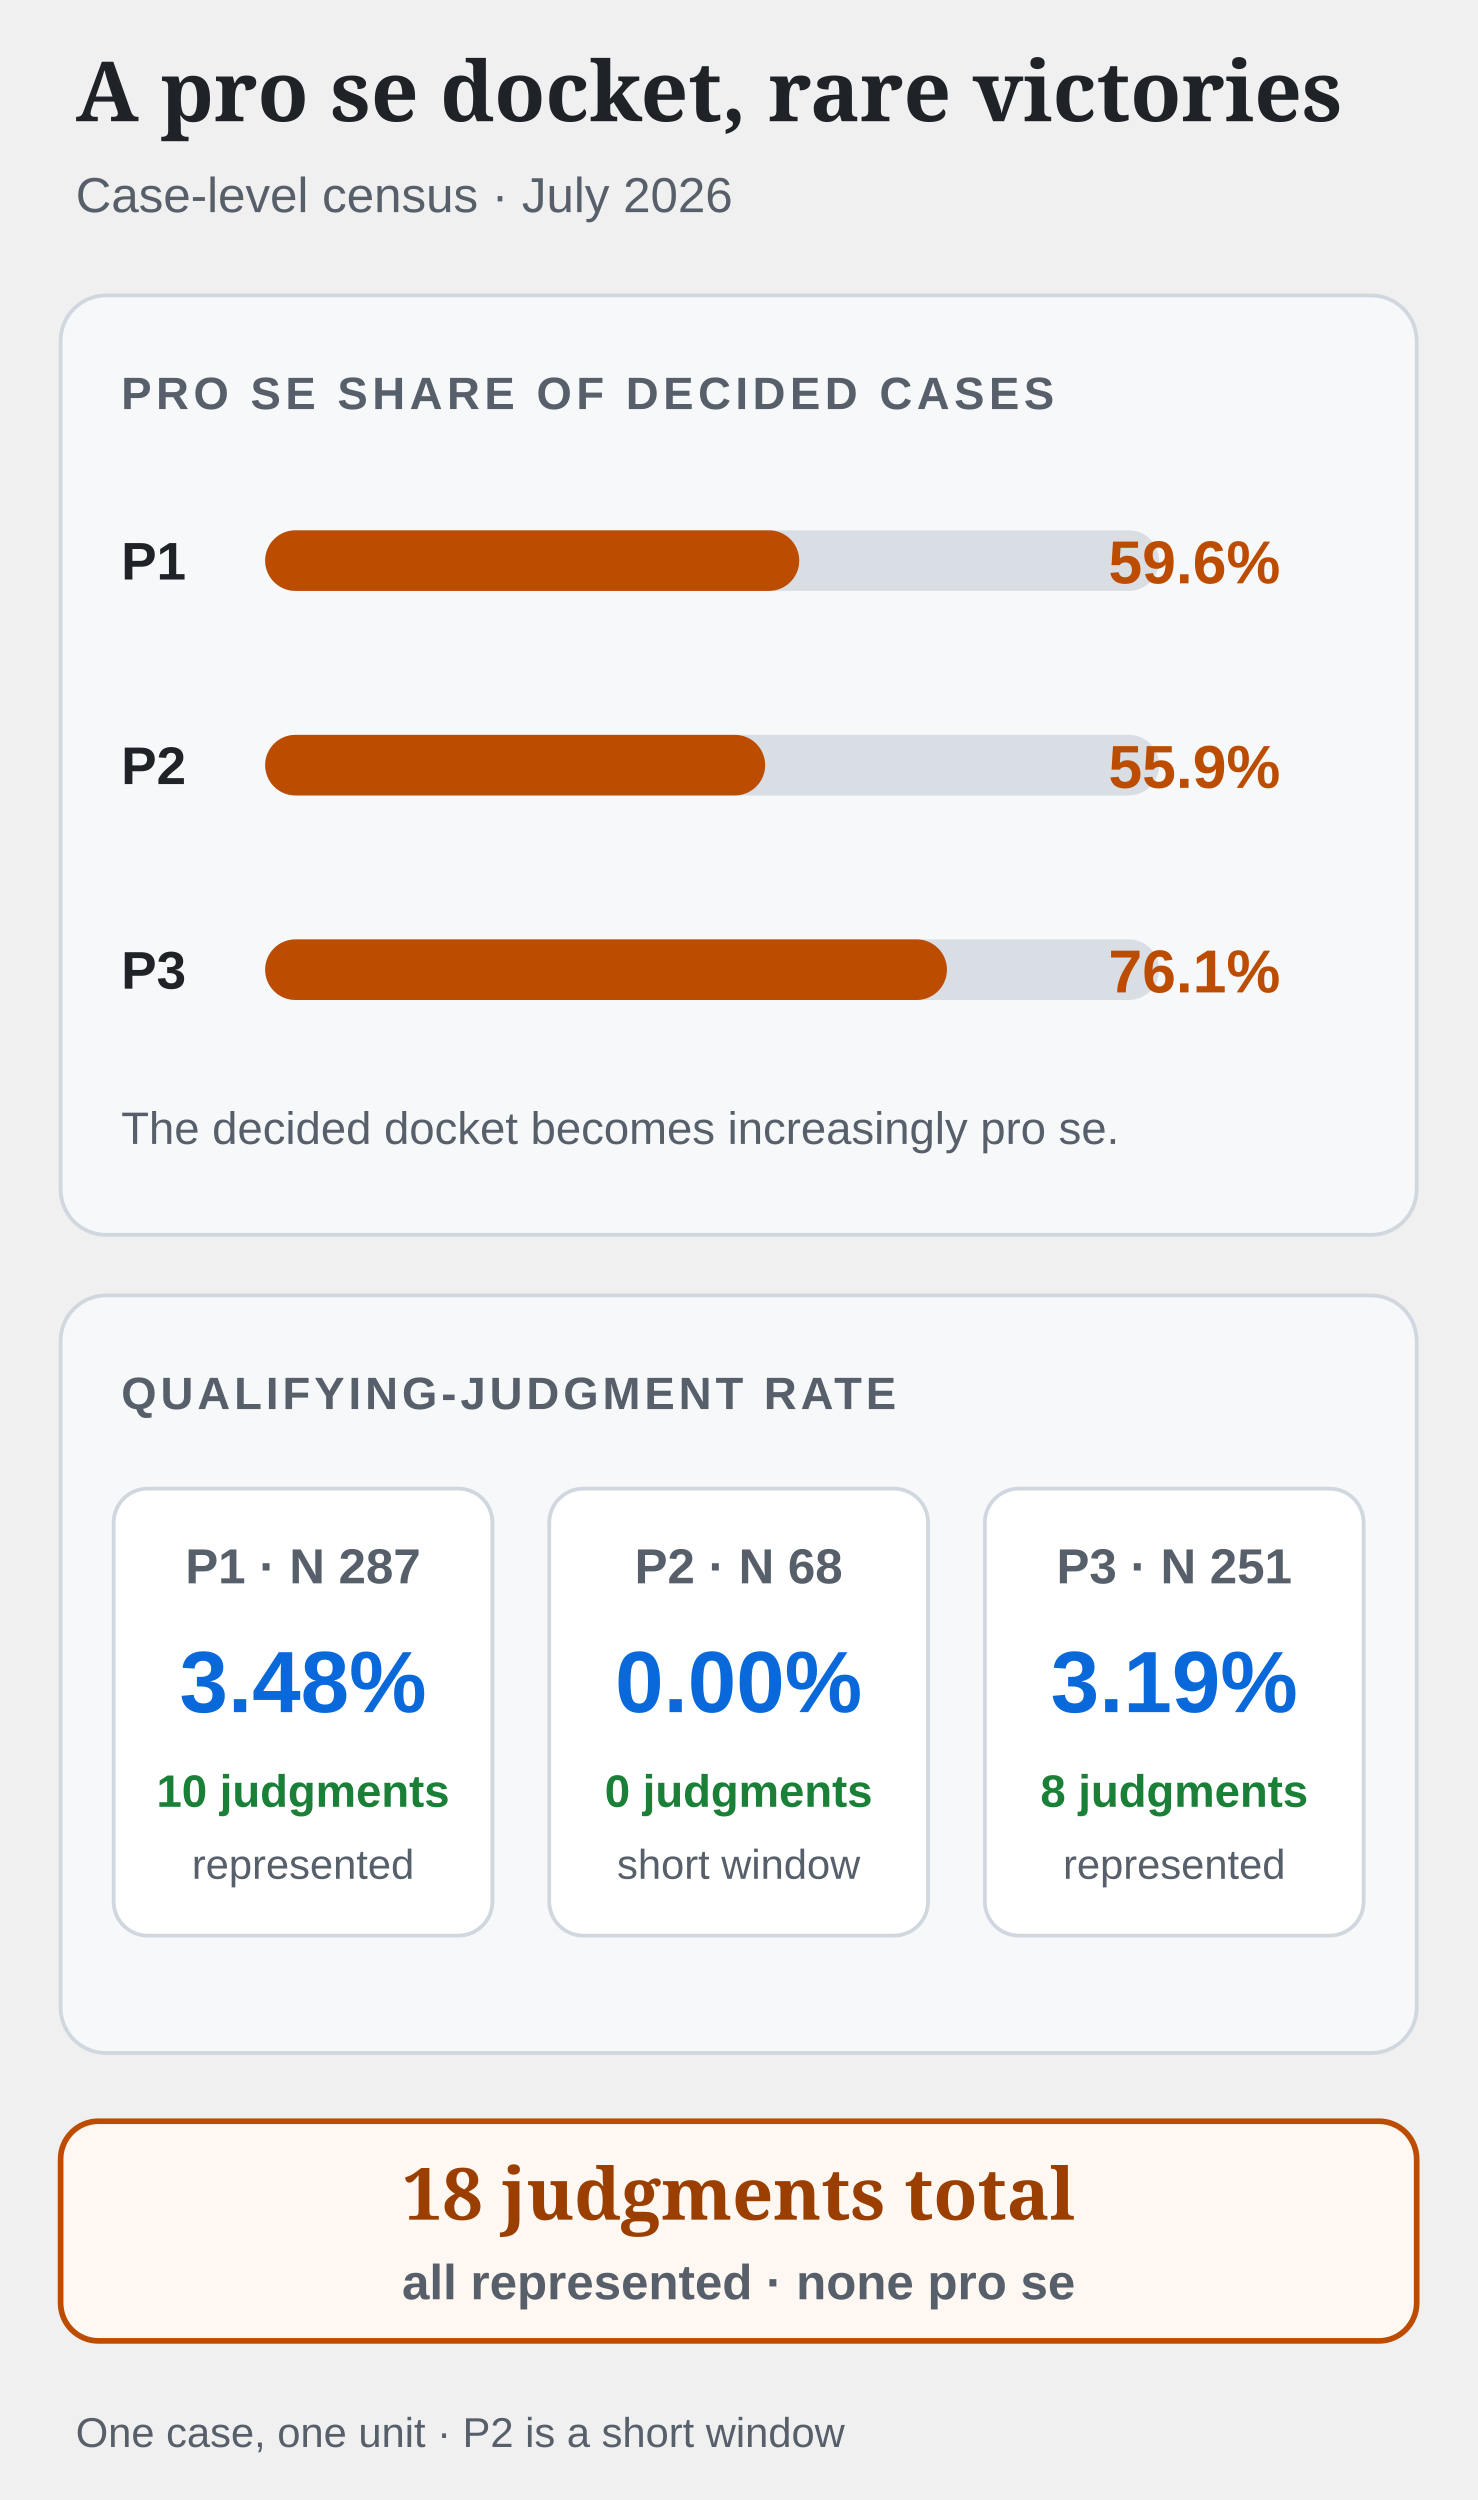
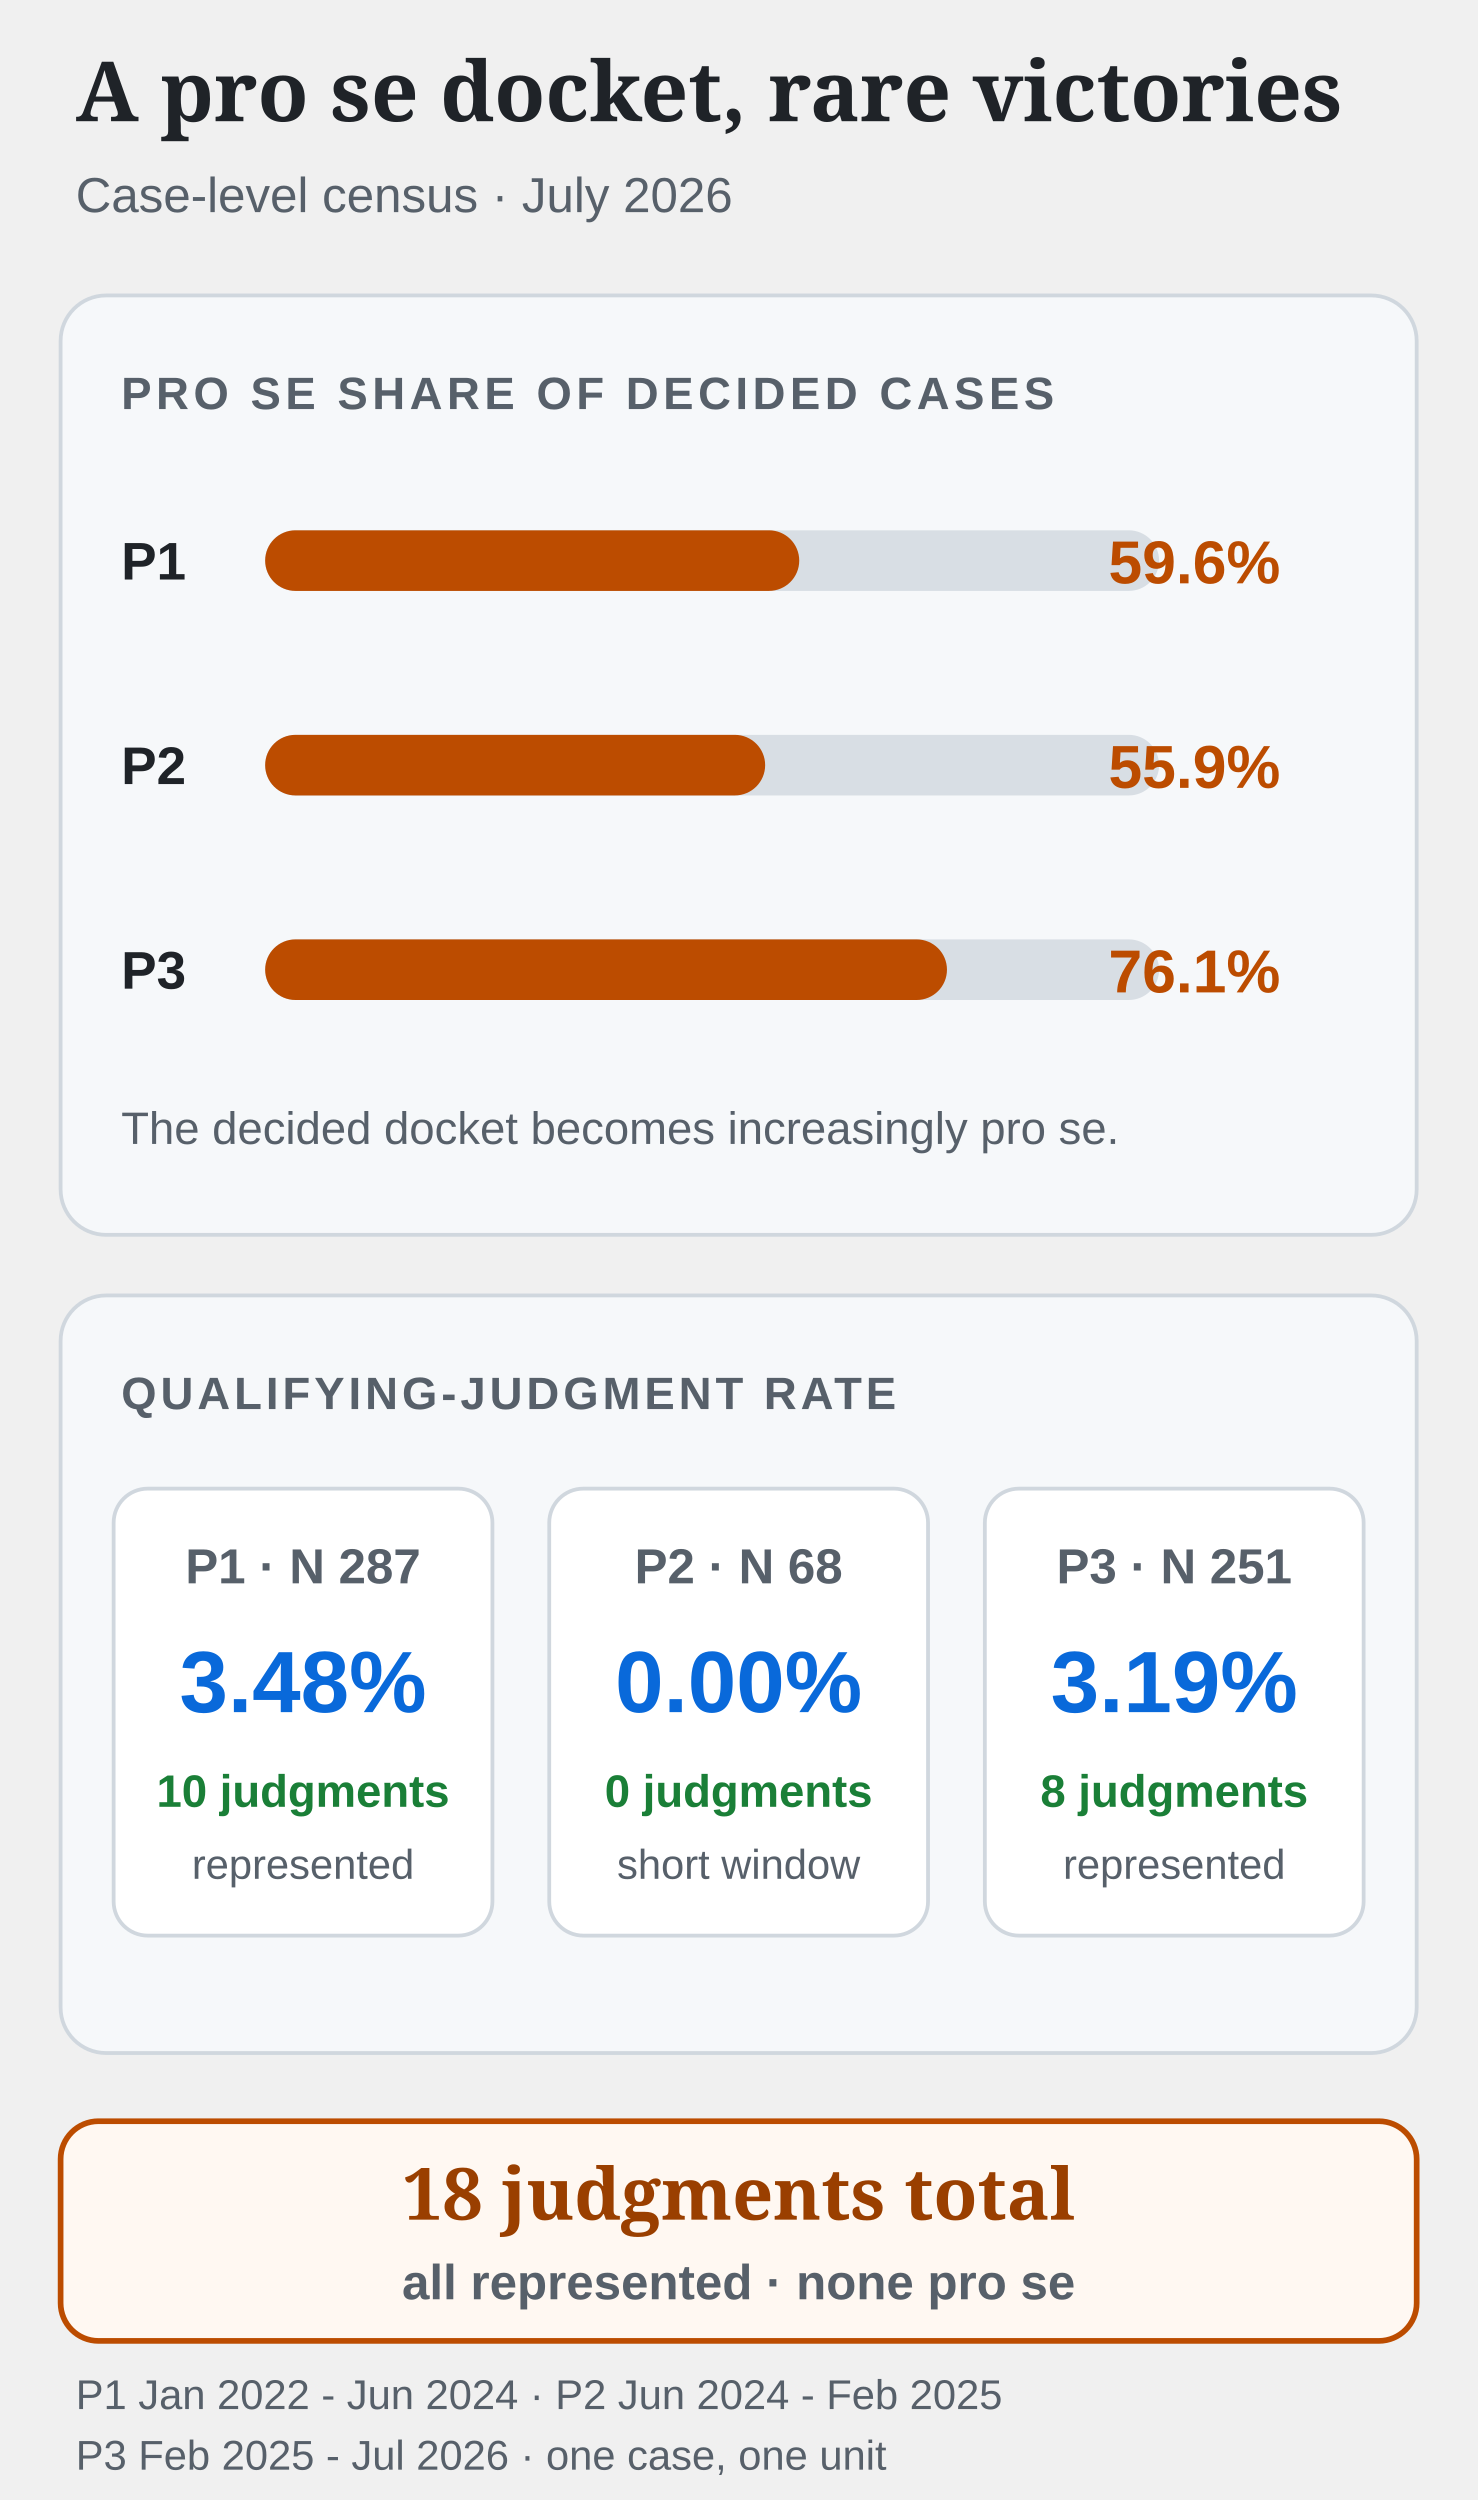
<svg xmlns="http://www.w3.org/2000/svg" width="390" height="660" viewBox="0 0 390 660" role="img" aria-labelledby="title desc">
  <g font-family="-apple-system, BlinkMacSystemFont, Segoe UI, Arial, sans-serif">
    <text x="20" y="32" fill="#1f2328" font-family="Georgia, Cambria, serif" font-size="22" font-weight="700">A pro se docket, rare victories</text>
    <text x="20" y="56" fill="#57606a" font-size="13">Case-level census · July 2026</text>
    <rect x="16" y="78" width="358" height="248" rx="12" fill="#f6f8fa" stroke="#d0d7de" />
    <text x="32" y="108" fill="#57606a" font-size="12" font-weight="700" letter-spacing="1.2">PRO SE SHARE OF DECIDED CASES</text>
    <text x="32" y="153" fill="#1f2328" font-size="14" font-weight="700">P1</text>
    <rect x="70" y="140" width="236" height="16" rx="8" fill="#d8dee4" />
    <rect x="70" y="140" width="141" height="16" rx="8" fill="#bc4c00" />
    <text x="338" y="154" fill="#bc4c00" font-size="16" font-weight="700" text-anchor="end">59.6%</text>
    <text x="32" y="207" fill="#1f2328" font-size="14" font-weight="700">P2</text>
    <rect x="70" y="194" width="236" height="16" rx="8" fill="#d8dee4" />
    <rect x="70" y="194" width="132" height="16" rx="8" fill="#bc4c00" />
    <text x="338" y="208" fill="#bc4c00" font-size="16" font-weight="700" text-anchor="end">55.9%</text>
    <text x="32" y="261" fill="#1f2328" font-size="14" font-weight="700">P3</text>
    <rect x="70" y="248" width="236" height="16" rx="8" fill="#d8dee4" />
    <rect x="70" y="248" width="180" height="16" rx="8" fill="#bc4c00" />
    <text x="338" y="262" fill="#bc4c00" font-size="16" font-weight="700" text-anchor="end">76.1%</text>
    <text x="32" y="302" fill="#57606a" font-size="12">The decided docket becomes increasingly pro se.</text>
    <rect x="16" y="342" width="358" height="200" rx="12" fill="#f6f8fa" stroke="#d0d7de" />
    <text x="32" y="372" fill="#57606a" font-size="12" font-weight="700" letter-spacing="1.05">QUALIFYING-JUDGMENT RATE</text>
    <g transform="translate(30 393)">
      <rect width="100" height="118" rx="9" fill="#ffffff" stroke="#d0d7de" />
      <text x="50" y="25" fill="#57606a" font-size="13" font-weight="700" text-anchor="middle">P1 · N 287</text>
      <text x="50" y="59" fill="#0969da" font-size="23" font-weight="700" text-anchor="middle">3.48%</text>
      <text x="50" y="84" fill="#1a7f37" font-size="12" font-weight="700" text-anchor="middle">10 judgments</text>
      <text x="50" y="103" fill="#57606a" font-size="11" text-anchor="middle">represented</text>
    </g>
    <g transform="translate(145 393)">
      <rect width="100" height="118" rx="9" fill="#ffffff" stroke="#d0d7de" />
      <text x="50" y="25" fill="#57606a" font-size="13" font-weight="700" text-anchor="middle">P2 · N 68</text>
      <text x="50" y="59" fill="#0969da" font-size="23" font-weight="700" text-anchor="middle">0.00%</text>
      <text x="50" y="84" fill="#1a7f37" font-size="12" font-weight="700" text-anchor="middle">0 judgments</text>
      <text x="50" y="103" fill="#57606a" font-size="11" text-anchor="middle">short window</text>
    </g>
    <g transform="translate(260 393)">
      <rect width="100" height="118" rx="9" fill="#ffffff" stroke="#d0d7de" />
      <text x="50" y="25" fill="#57606a" font-size="13" font-weight="700" text-anchor="middle">P3 · N 251</text>
      <text x="50" y="59" fill="#0969da" font-size="23" font-weight="700" text-anchor="middle">3.19%</text>
      <text x="50" y="84" fill="#1a7f37" font-size="12" font-weight="700" text-anchor="middle">8 judgments</text>
      <text x="50" y="103" fill="#57606a" font-size="11" text-anchor="middle">represented</text>
    </g>
    <rect x="16" y="560" width="358" height="58" rx="10" fill="#fff8f2" stroke="#bc4c00" stroke-width="1.5" />
    <text x="195" y="586" fill="#9a3f00" font-family="Georgia, Cambria, serif" font-size="19" font-weight="700" text-anchor="middle">18 judgments total</text>
    <text x="195" y="607" fill="#57606a" font-size="13" font-weight="700" text-anchor="middle">all represented · none pro se</text>
-     <text x="20" y="646" fill="#57606a" font-size="11">One case, one unit · P2 is a short window</text>
+     <text x="20" y="636" fill="#57606a" font-size="11">P1 Jan 2022 - Jun 2024 · P2 Jun 2024 - Feb 2025</text>
+     <text x="20" y="652" fill="#57606a" font-size="11">P3 Feb 2025 - Jul 2026 · one case, one unit</text>
  </g>
</svg>
